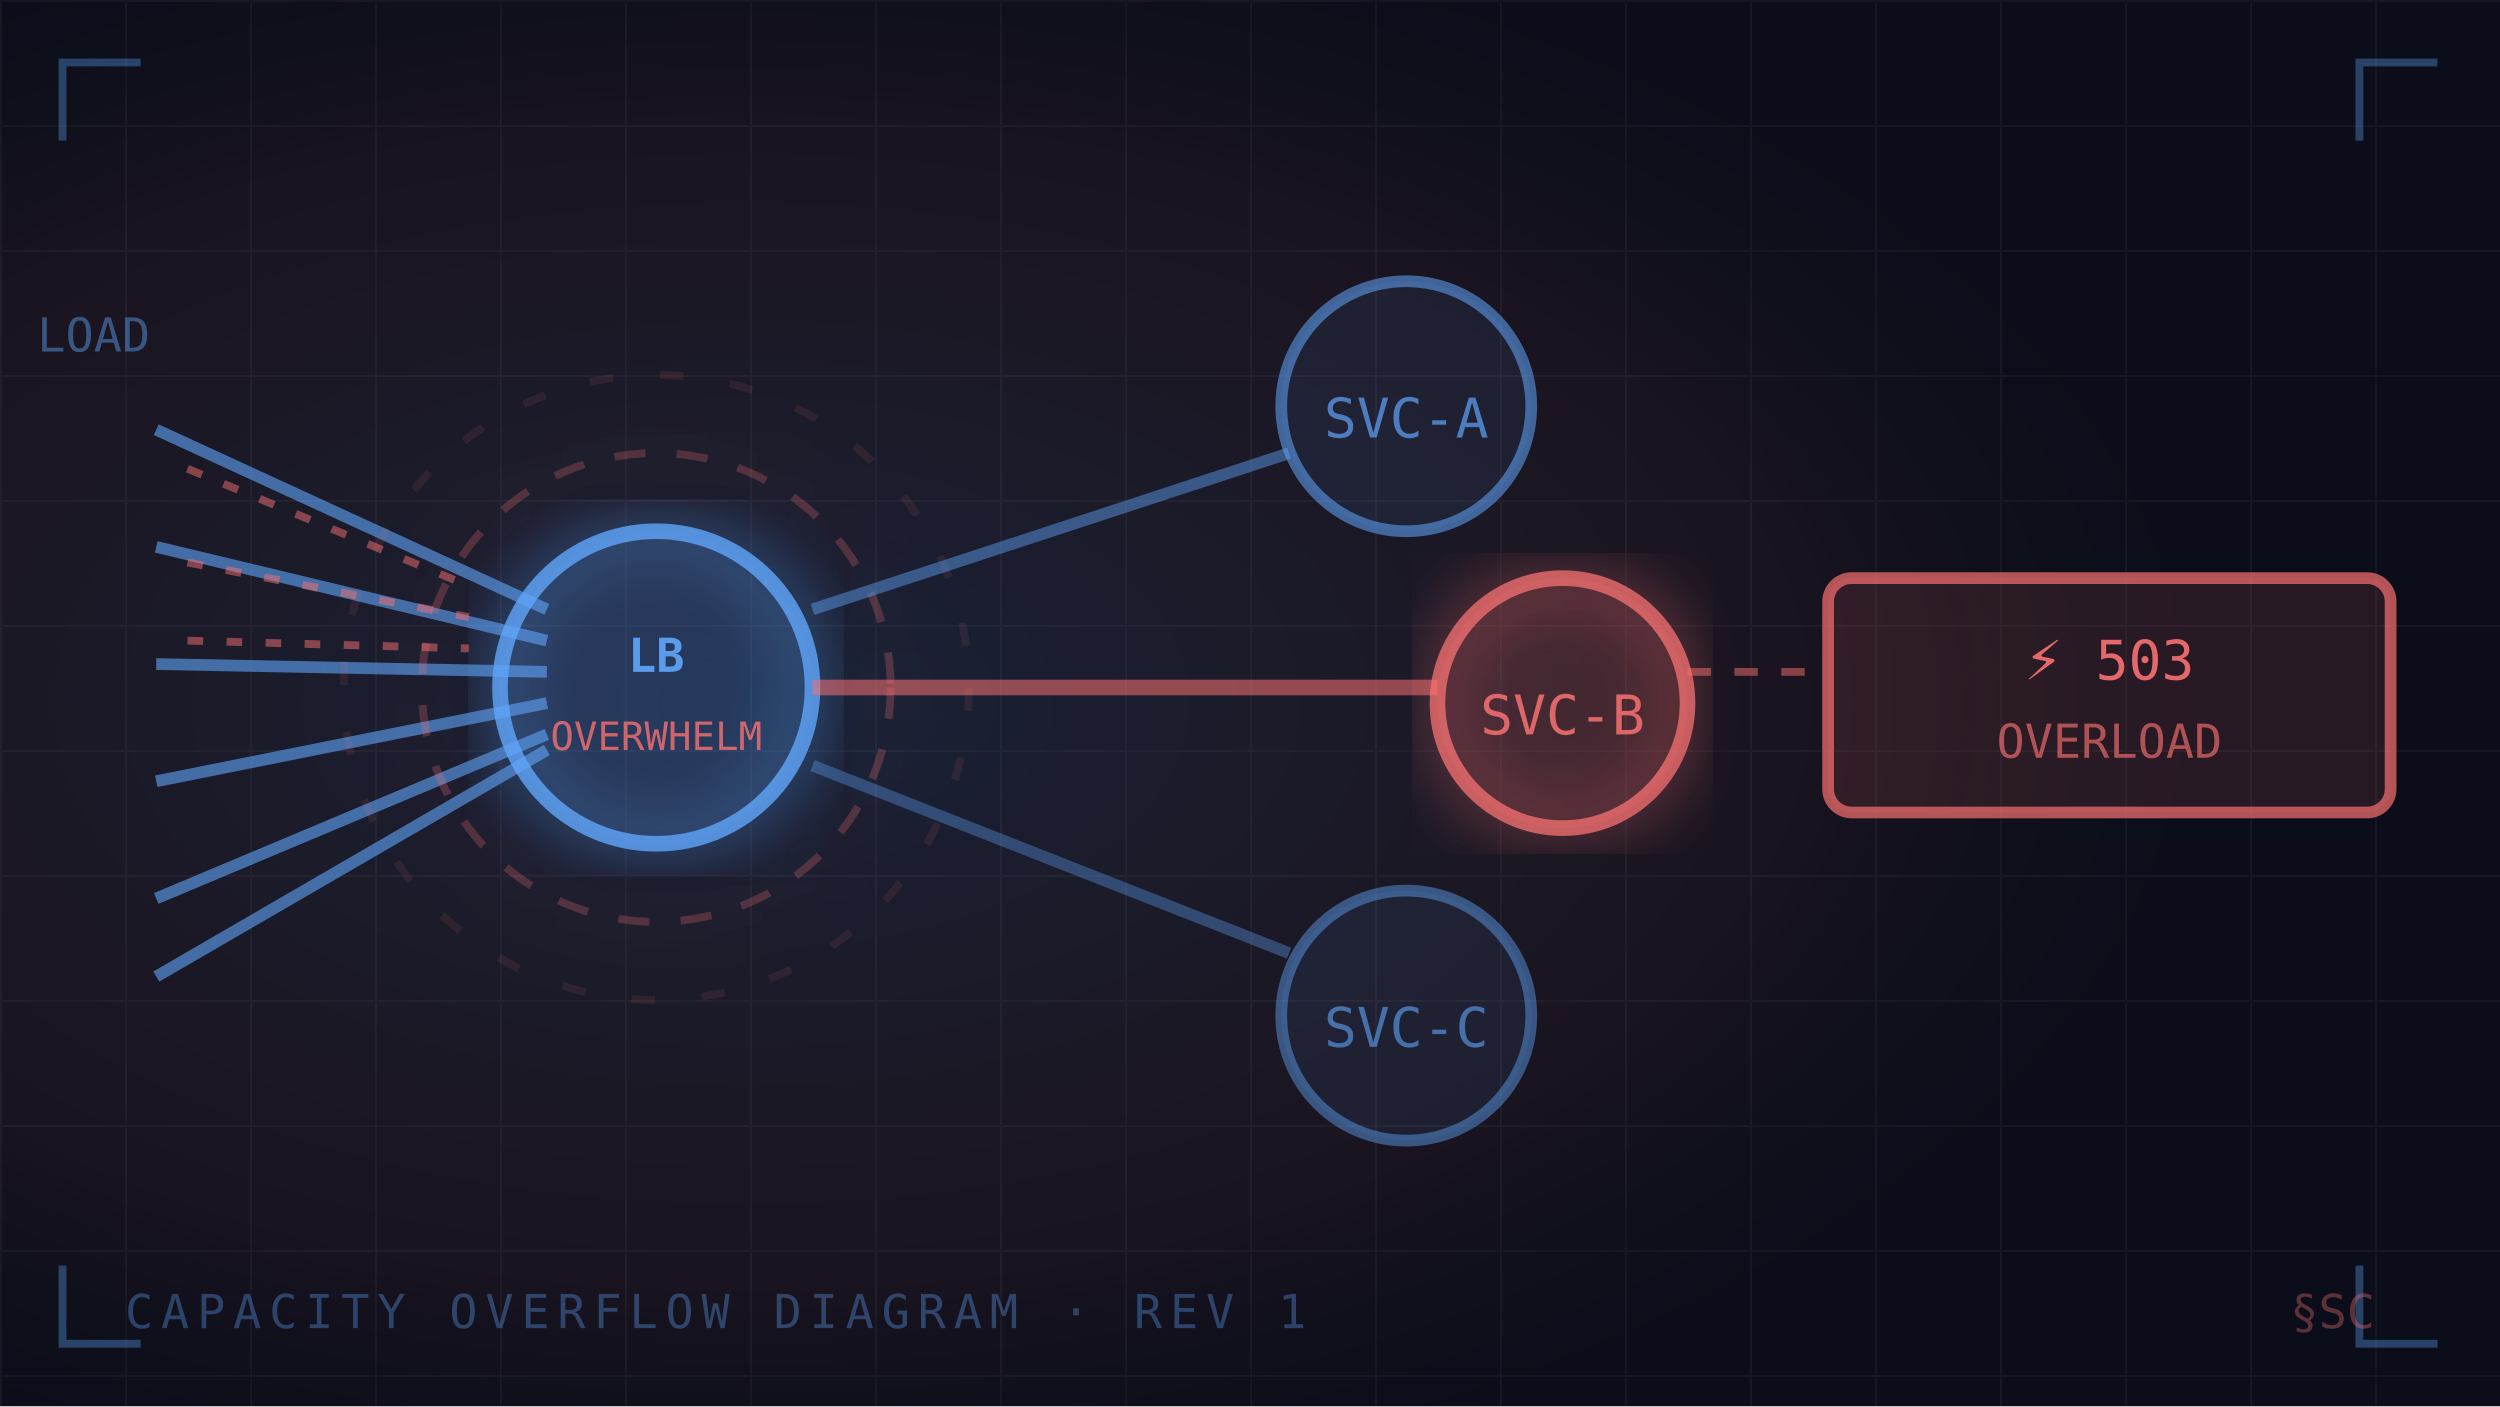
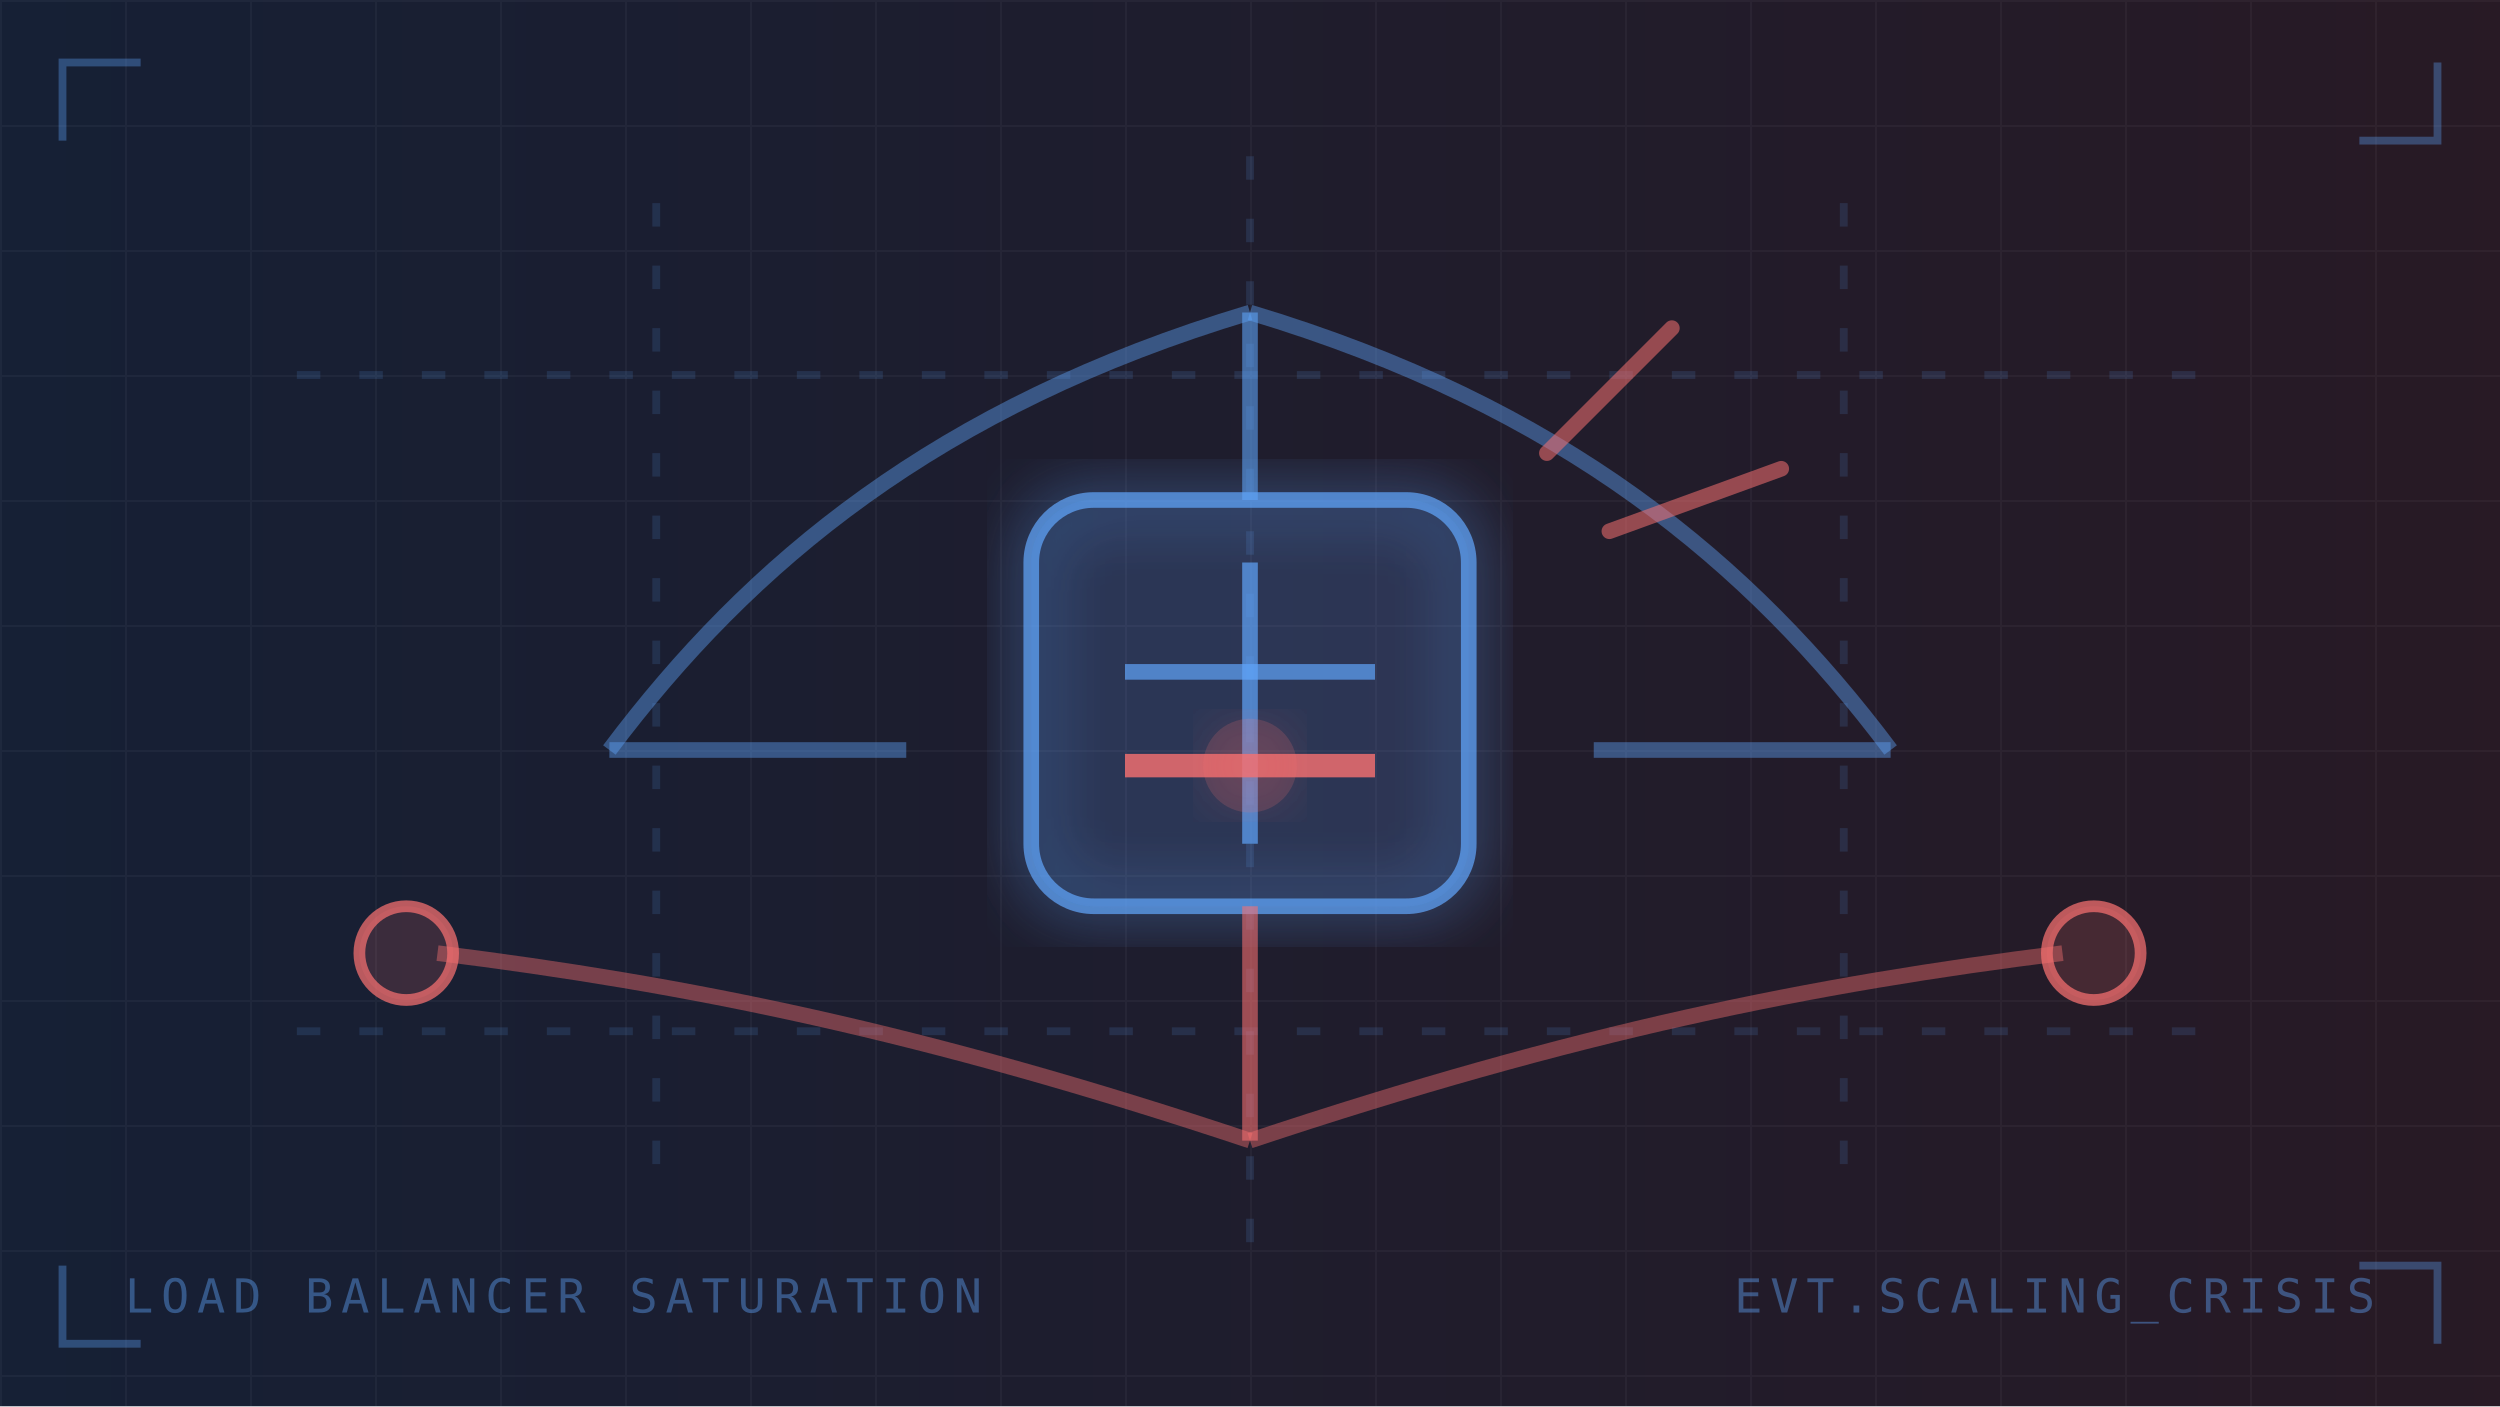
<svg xmlns="http://www.w3.org/2000/svg" viewBox="0 0 320 180" fill="none">
  <defs>
-     <pattern id="grid" width="16" height="16" patternUnits="userSpaceOnUse">
+     <pattern id="scaling-grid" width="16" height="16" patternUnits="userSpaceOnUse">
      <path d="M 16 0 L 0 0 0 16" stroke="rgba(255,255,255,0.04)" stroke-width="0.5" />
    </pattern>
-     <filter id="glow">
+     <filter id="scaling-glow">
      <feGaussianBlur stdDeviation="4" result="blur" />
      <feMerge>
        <feMergeNode in="blur" />
        <feMergeNode in="SourceGraphic" />
      </feMerge>
    </filter>
+     <linearGradient id="scaling-haze" x1="0" y1="0" x2="1" y2="0">
+       <stop offset="0%" stop-color="#60a5fa" stop-opacity="0.12" />
+       <stop offset="100%" stop-color="#f87171" stop-opacity="0.12" />
+     </linearGradient>
  </defs>
  <rect width="320" height="180" fill="#0b0e1a" />
-   <rect width="320" height="180" fill="url(#grid)" />
-   <radialGradient id="haze" cx="30%" cy="50%" r="60%">
-     <stop offset="0%" stop-color="#60a5fa" stop-opacity="0.14" />
-     <stop offset="70%" stop-color="#f87171" stop-opacity="0.06" />
-     <stop offset="100%" stop-color="#0b0e1a" stop-opacity="0" />
-   </radialGradient>
-   <rect width="320" height="180" fill="url(#haze)" />
+   <rect width="320" height="180" fill="url(#scaling-grid)" />
+   <rect width="320" height="180" fill="url(#scaling-haze)" />
+   <g id="scene-ambient" stroke="rgba(96,165,250,0.14)" stroke-width="1" stroke-dasharray="3,5">
+     <path d="M 38 48 H 282" />
+     <path d="M 38 132 H 282" />
+     <path d="M 84 26 V 154" />
+     <path d="M 160 20 V 160" />
+     <path d="M 236 26 V 154" />
+   </g>
  <g stroke="rgba(96,165,250,0.35)" stroke-width="1">
    <path d="M 8 18 L 8 8 L 18 8" />
-     <path d="M 302 18 L 302 8 L 312 8" />
+     <path d="M 302 18 L 312 18 L 312 8" />
    <path d="M 8 162 L 8 172 L 18 172" />
-     <path d="M 302 162 L 302 172 L 312 172" />
+     <path d="M 302 162 L 312 162 L 312 172" />
  </g>
-   <g stroke="rgba(96,165,250,0.60)" stroke-width="1.5">
-     <line x1="20" y1="55" x2="70" y2="78" />
-     <line x1="20" y1="70" x2="70" y2="82" />
-     <line x1="20" y1="85" x2="70" y2="86" />
-     <line x1="20" y1="100" x2="70" y2="90" />
-     <line x1="20" y1="115" x2="70" y2="94" />
-     <line x1="20" y1="125" x2="70" y2="96" />
+   <g id="scene-subject">
+     <rect x="132" y="64" width="56" height="52" rx="8" fill="rgba(96,165,250,0.10)" stroke="rgba(96,165,250,0.72)" stroke-width="2" filter="url(#scaling-glow)" />
+     <path d="M 160 72 V 108" stroke="rgba(96,165,250,0.70)" stroke-width="2" />
+     <path d="M 144 86 H 176" stroke="rgba(96,165,250,0.70)" stroke-width="2" />
+     <path d="M 144 98 H 176" stroke="rgba(248,113,113,0.80)" stroke-width="3" />
+     <path d="M 160 40 V 64" stroke="rgba(96,165,250,0.58)" stroke-width="2" />
+     <path d="M 160 116 V 146" stroke="rgba(248,113,113,0.58)" stroke-width="2" />
+     <path d="M 160 40 C 120 52, 96 72, 78 96" stroke="rgba(96,165,250,0.42)" stroke-width="2" fill="none" />
+     <path d="M 160 40 C 200 52, 224 72, 242 96" stroke="rgba(96,165,250,0.42)" stroke-width="2" fill="none" />
+     <path d="M 78 96 H 116" stroke="rgba(96,165,250,0.42)" stroke-width="2" />
+     <path d="M 204 96 H 242" stroke="rgba(96,165,250,0.42)" stroke-width="2" />
+     <path d="M 160 146 C 118 132, 88 126, 56 122" stroke="rgba(248,113,113,0.42)" stroke-width="2" fill="none" />
+     <path d="M 160 146 C 202 132, 232 126, 264 122" stroke="rgba(248,113,113,0.42)" stroke-width="2" fill="none" />
+     <circle cx="52" cy="122" r="6" fill="rgba(248,113,113,0.16)" stroke="rgba(248,113,113,0.72)" stroke-width="1.5" />
+     <circle cx="268" cy="122" r="6" fill="rgba(248,113,113,0.16)" stroke="rgba(248,113,113,0.72)" stroke-width="1.5" />
+     <path d="M 198 58 L 214 42" stroke="rgba(248,113,113,0.54)" stroke-width="2" stroke-linecap="round" />
+     <path d="M 206 68 L 228 60" stroke="rgba(248,113,113,0.54)" stroke-width="2" stroke-linecap="round" />
  </g>
-   <text x="12" y="45" fill="rgba(96,165,250,0.45)" font-family="monospace" font-size="6" text-anchor="middle">LOAD</text>
-   <circle cx="84" cy="88" r="20" fill="rgba(96,165,250,0.10)" stroke="rgba(96,165,250,0.80)" stroke-width="2" filter="url(#glow)" />
-   <text x="84" y="86" text-anchor="middle" fill="rgba(96,165,250,0.90)" font-family="monospace" font-size="6" font-weight="bold">LB</text>
-   <text x="84" y="96" text-anchor="middle" fill="rgba(248,113,113,0.80)" font-family="monospace" font-size="5">OVERWHELM</text>
-   <g stroke="rgba(248,113,113,0.50)" stroke-width="1" stroke-dasharray="2,3">
-     <line x1="24" y1="60" x2="60" y2="75" />
-     <line x1="24" y1="72" x2="60" y2="79" />
-     <line x1="24" y1="82" x2="60" y2="83" />
+   <g filter="url(#scaling-glow)">
+     <circle cx="160" cy="98" r="6" fill="rgba(248,113,113,0.18)" />
  </g>
-   <circle cx="84" cy="88" r="30" stroke="rgba(248,113,113,0.25)" stroke-width="1" stroke-dasharray="4,4" filter="url(#glow)" />
-   <circle cx="84" cy="88" r="40" stroke="rgba(248,113,113,0.10)" stroke-width="1" stroke-dasharray="3,6" />
-   <circle cx="180" cy="52" r="16" fill="rgba(96,165,250,0.08)" stroke="rgba(96,165,250,0.55)" stroke-width="1.5" />
-   <text x="180" y="56" text-anchor="middle" fill="rgba(96,165,250,0.70)" font-family="monospace" font-size="7">SVC-A</text>
-   <line x1="104" y1="78" x2="165" y2="58" stroke="rgba(96,165,250,0.45)" stroke-width="1.5" />
-   <circle cx="200" cy="90" r="16" fill="rgba(248,113,113,0.10)" stroke="rgba(248,113,113,0.75)" stroke-width="2" filter="url(#glow)" />
-   <text x="200" y="94" text-anchor="middle" fill="rgba(248,113,113,0.85)" font-family="monospace" font-size="7">SVC-B</text>
-   <line x1="104" y1="88" x2="184" y2="88" stroke="rgba(248,113,113,0.55)" stroke-width="2" />
-   <circle cx="180" cy="130" r="16" fill="rgba(96,165,250,0.08)" stroke="rgba(96,165,250,0.45)" stroke-width="1.5" />
-   <text x="180" y="134" text-anchor="middle" fill="rgba(96,165,250,0.60)" font-family="monospace" font-size="7">SVC-C</text>
-   <line x1="104" y1="98" x2="165" y2="122" stroke="rgba(96,165,250,0.35)" stroke-width="1.5" />
-   <rect x="234" y="74" width="72" height="30" rx="3" fill="rgba(248,113,113,0.12)" stroke="rgba(248,113,113,0.70)" stroke-width="1.5" />
-   <text x="270" y="87" text-anchor="middle" fill="rgba(248,113,113,0.90)" font-family="monospace" font-size="7">⚡ 503</text>
-   <text x="270" y="97" text-anchor="middle" fill="rgba(248,113,113,0.65)" font-family="monospace" font-size="6">OVERLOAD</text>
-   <line x1="216" y1="86" x2="234" y2="86" stroke="rgba(248,113,113,0.50)" stroke-width="1" stroke-dasharray="3,3" />
-   <text x="16" y="170" fill="rgba(96,165,250,0.35)" font-family="monospace" font-size="6" letter-spacing="1">CAPACITY OVERFLOW DIAGRAM · REV 1</text>
-   <text x="304" y="170" text-anchor="end" fill="rgba(248,113,113,0.35)" font-family="monospace" font-size="6">§SC</text>
+   <g id="scene-annotations" fill="rgba(96,165,250,0.42)" font-family="monospace" font-size="6" letter-spacing="1">
+     <text x="16" y="168">LOAD BALANCER SATURATION</text>
+     <text x="304" y="168" text-anchor="end">EVT.SCALING_CRISIS</text>
+   </g>
</svg>
